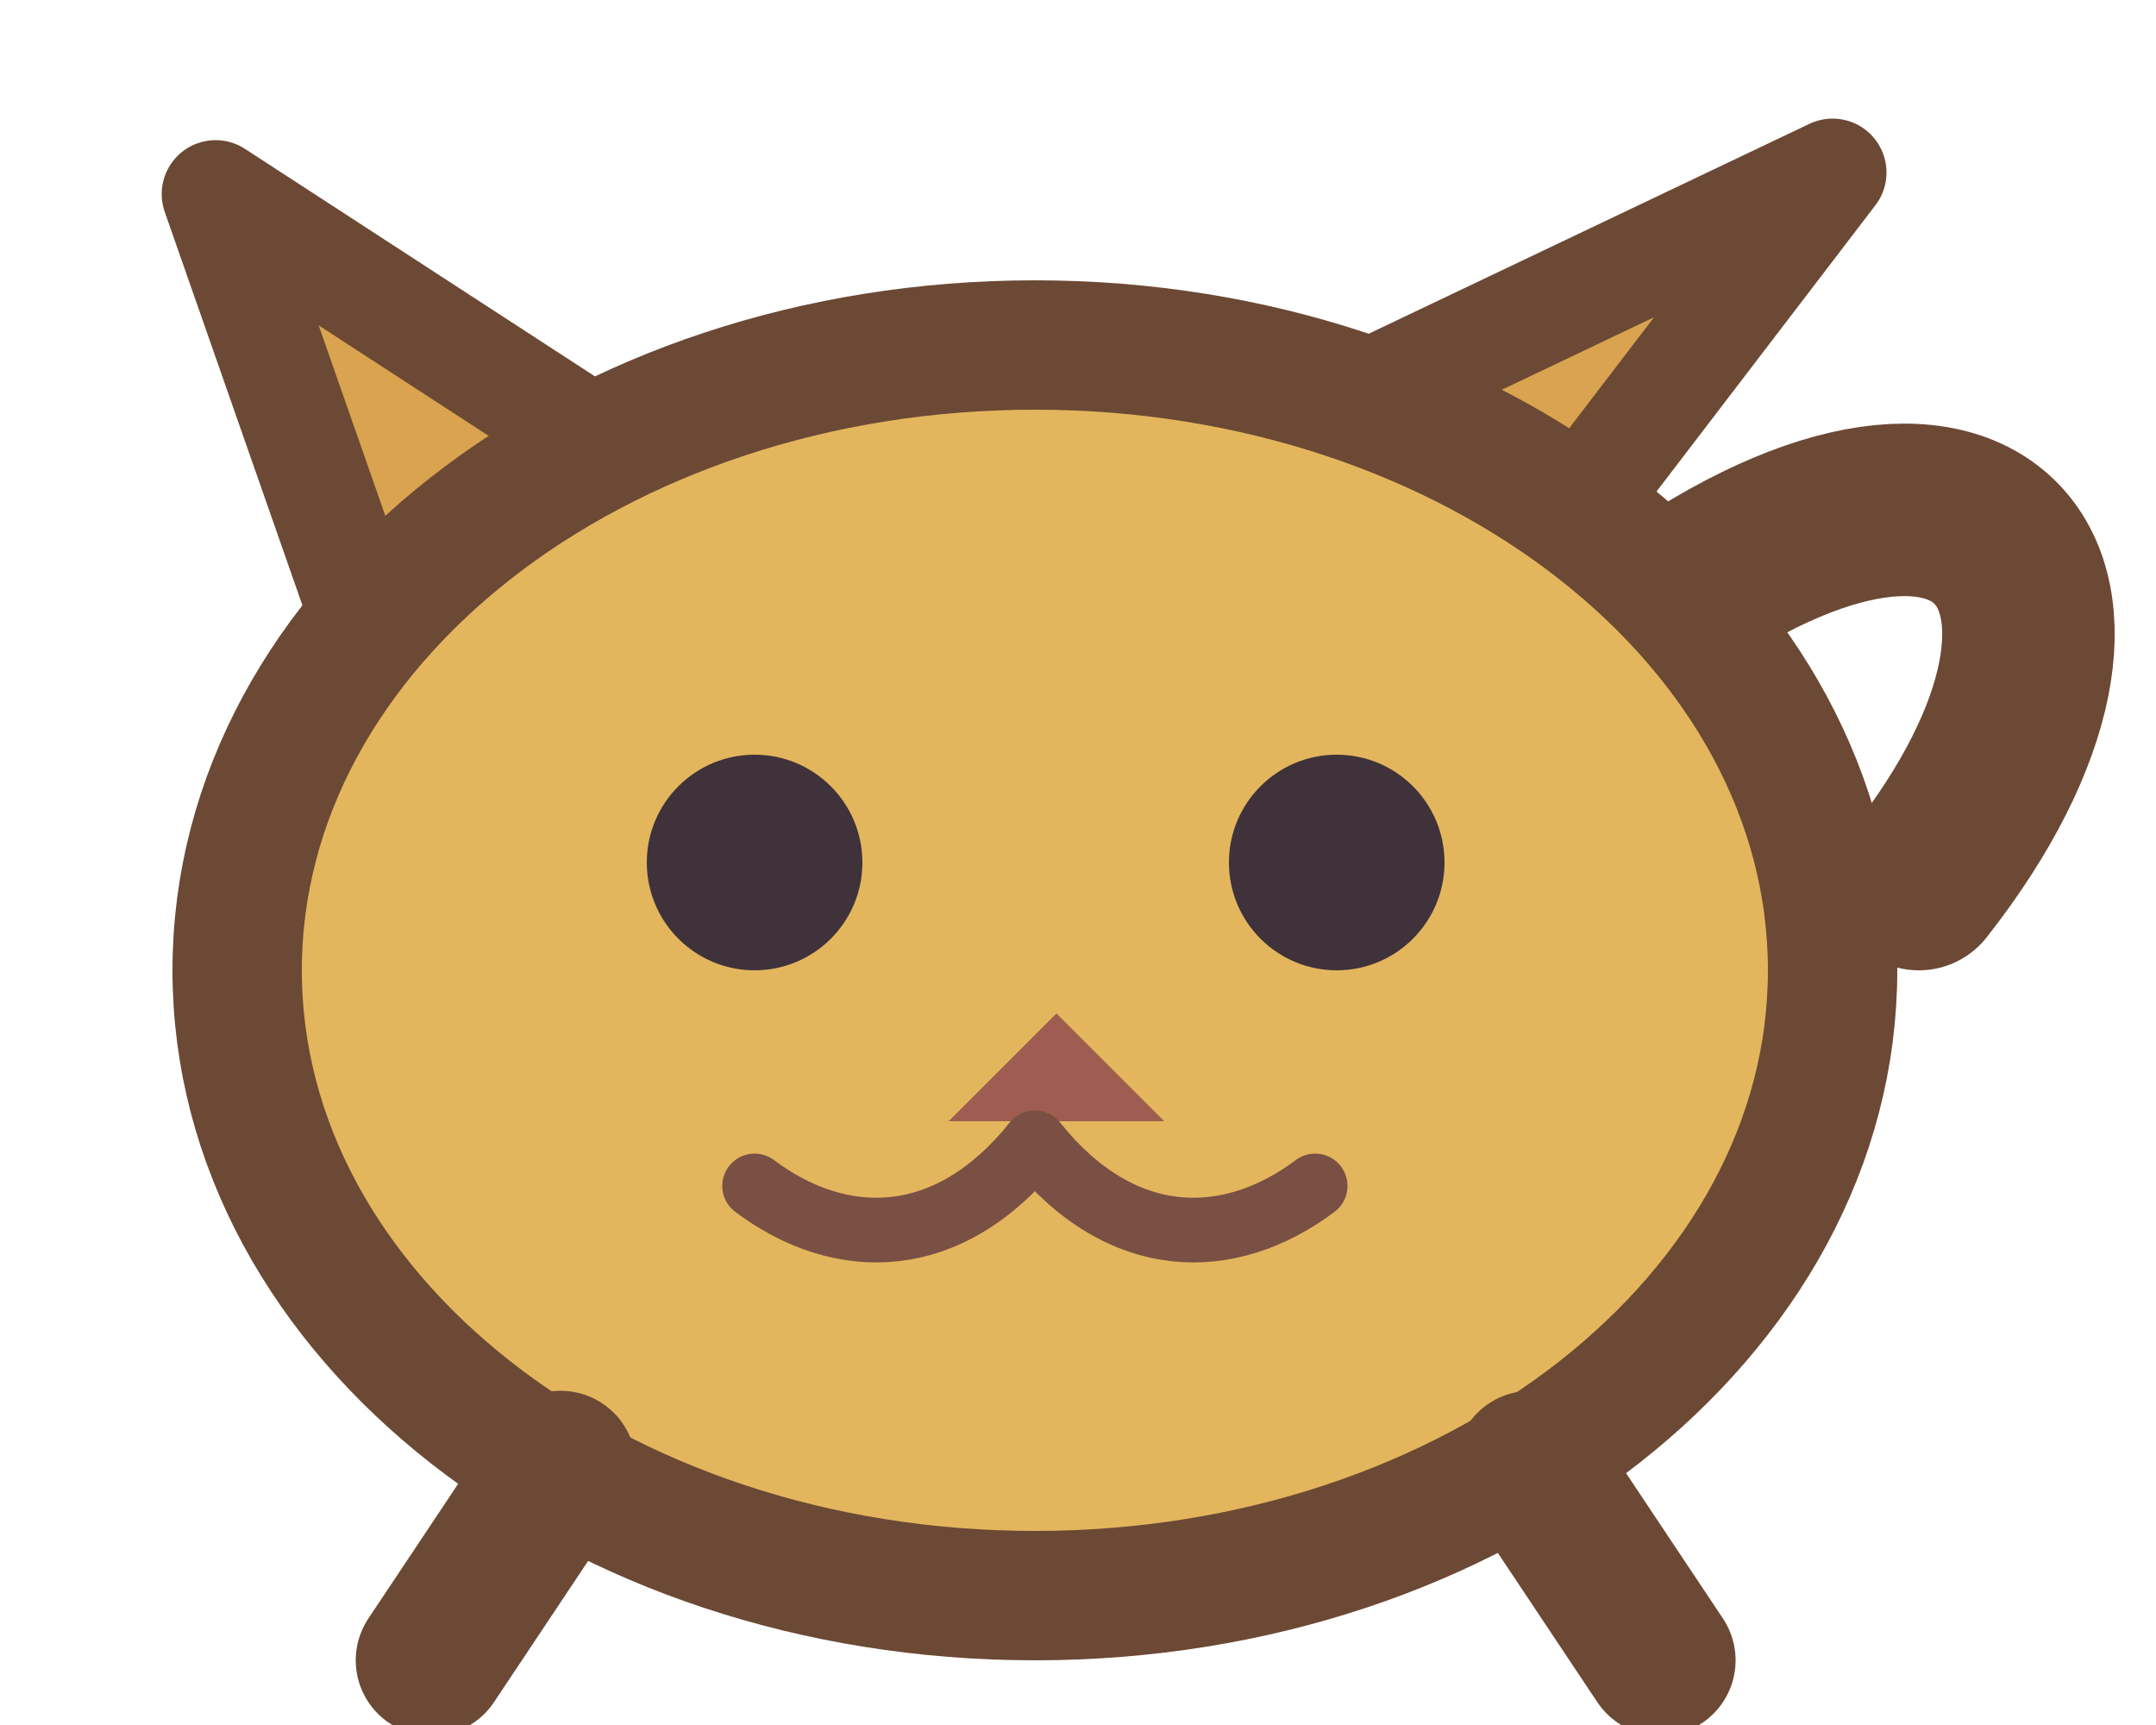
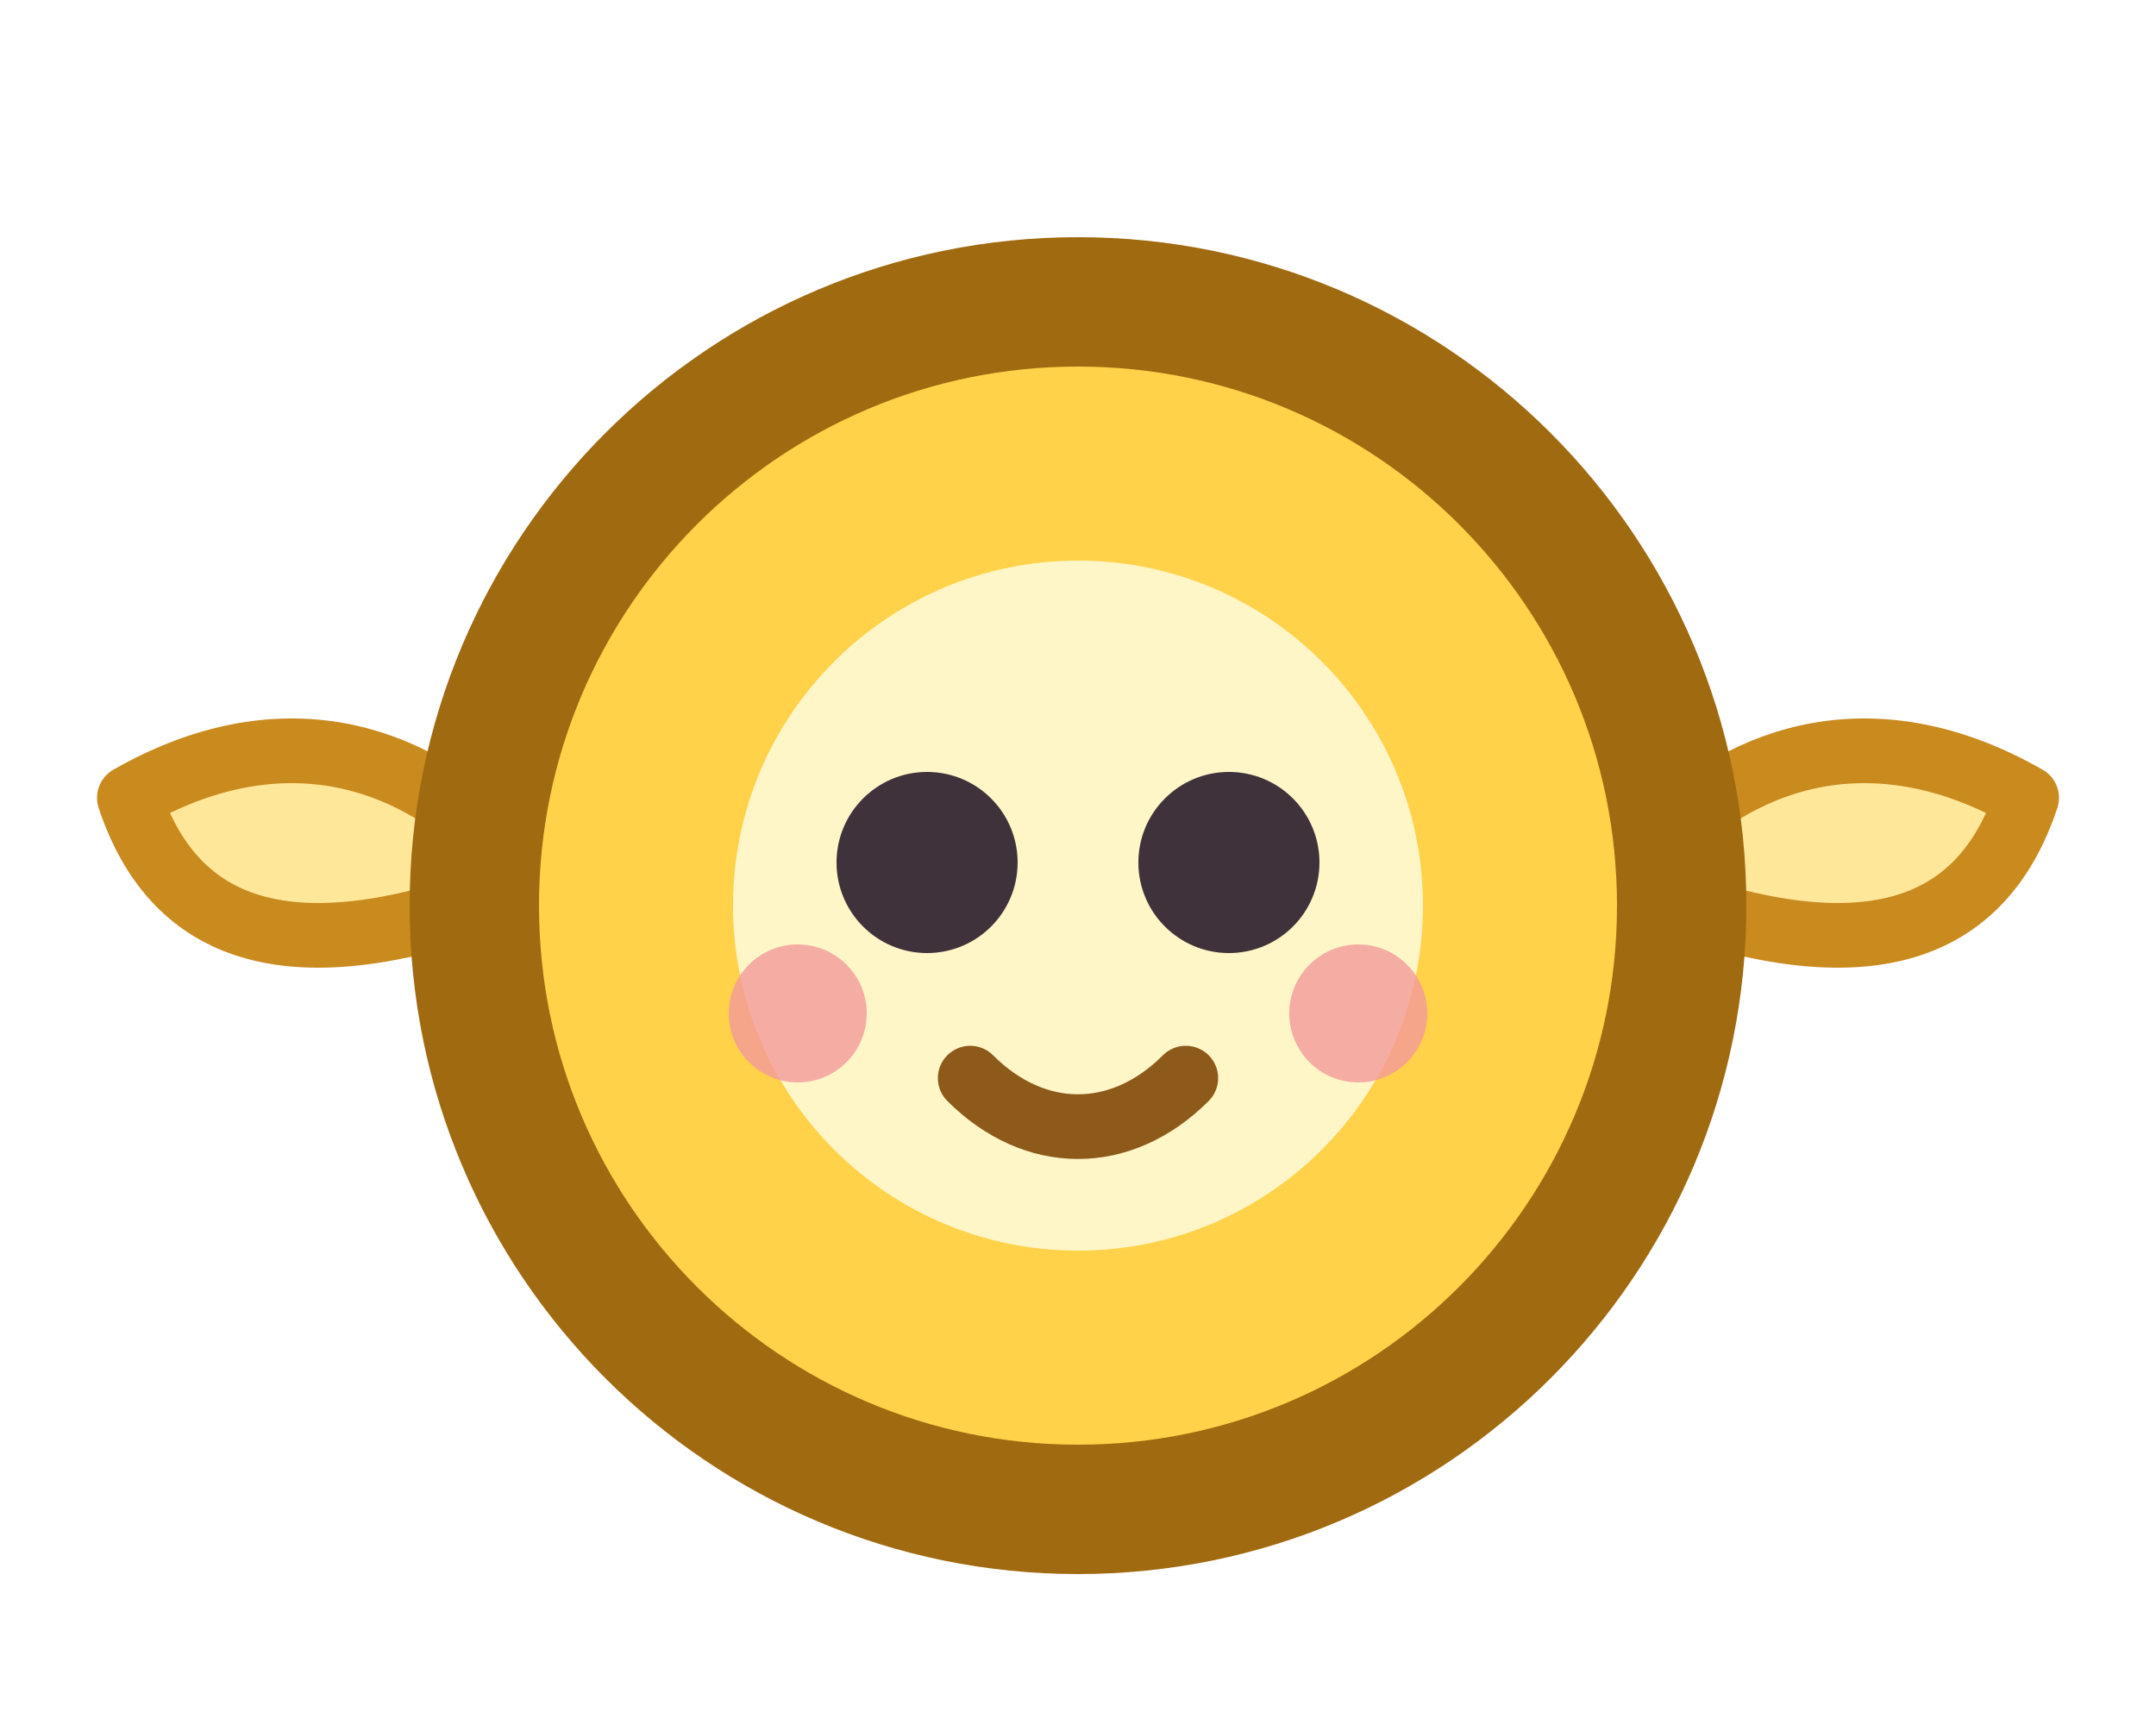
<svg xmlns="http://www.w3.org/2000/svg" viewBox="0 0 100 80">
-   <path d="M76 29c16-12 24-2 13 12" fill="none" stroke="#6c4934" stroke-width="8" stroke-linecap="round" />
-   <path d="M17 29 10 9l20 13m42 3L85 8 64 18" fill="#d9a34f" stroke="#6c4934" stroke-width="5" stroke-linejoin="round" />
-   <ellipse cx="48" cy="45" rx="37" ry="29" fill="#e3b65e" stroke="#6c4934" stroke-width="6" />
-   <path d="M26 68 20 77m51-9 6 9" stroke="#6c4934" stroke-width="7" stroke-linecap="round" />
-   <circle cx="35" cy="40" r="5" fill="#40323a" />
-   <circle cx="62" cy="40" r="5" fill="#40323a" />
-   <path d="m49 47-5 5h10Z" fill="#9e5d50" />
-   <path d="M48 53c-4 5-9 5-13 2m13-2c4 5 9 5 13 2" fill="none" stroke="#795043" stroke-width="3" stroke-linecap="round" />
+   <path d="M22 42c-9 3-14 1-16-5 7-4 13-2 17 2z" fill="#FFE79A" stroke="#c98a1e" stroke-width="3" stroke-linejoin="round" />
+   <path d="M78 42c9 3 14 1 16-5-7-4-13-2-17 2z" fill="#FFE79A" stroke="#c98a1e" stroke-width="3" stroke-linejoin="round" />
+   <circle cx="50" cy="42" r="28" fill="#FFD24A" stroke="#a06a10" stroke-width="6" />
+   <circle cx="50" cy="42" r="16" fill="#FFF6C8" />
+   <circle cx="43" cy="40" r="4.2" fill="#40323a" />
+   <circle cx="57" cy="40" r="4.2" fill="#40323a" />
+   <circle cx="37" cy="47" r="3.2" fill="#f39a9a" opacity=".8" />
+   <circle cx="63" cy="47" r="3.2" fill="#f39a9a" opacity=".8" />
+   <path d="M45 50c3 3 7 3 10 0" fill="none" stroke="#8d5a1a" stroke-width="3" stroke-linecap="round" />
</svg>
